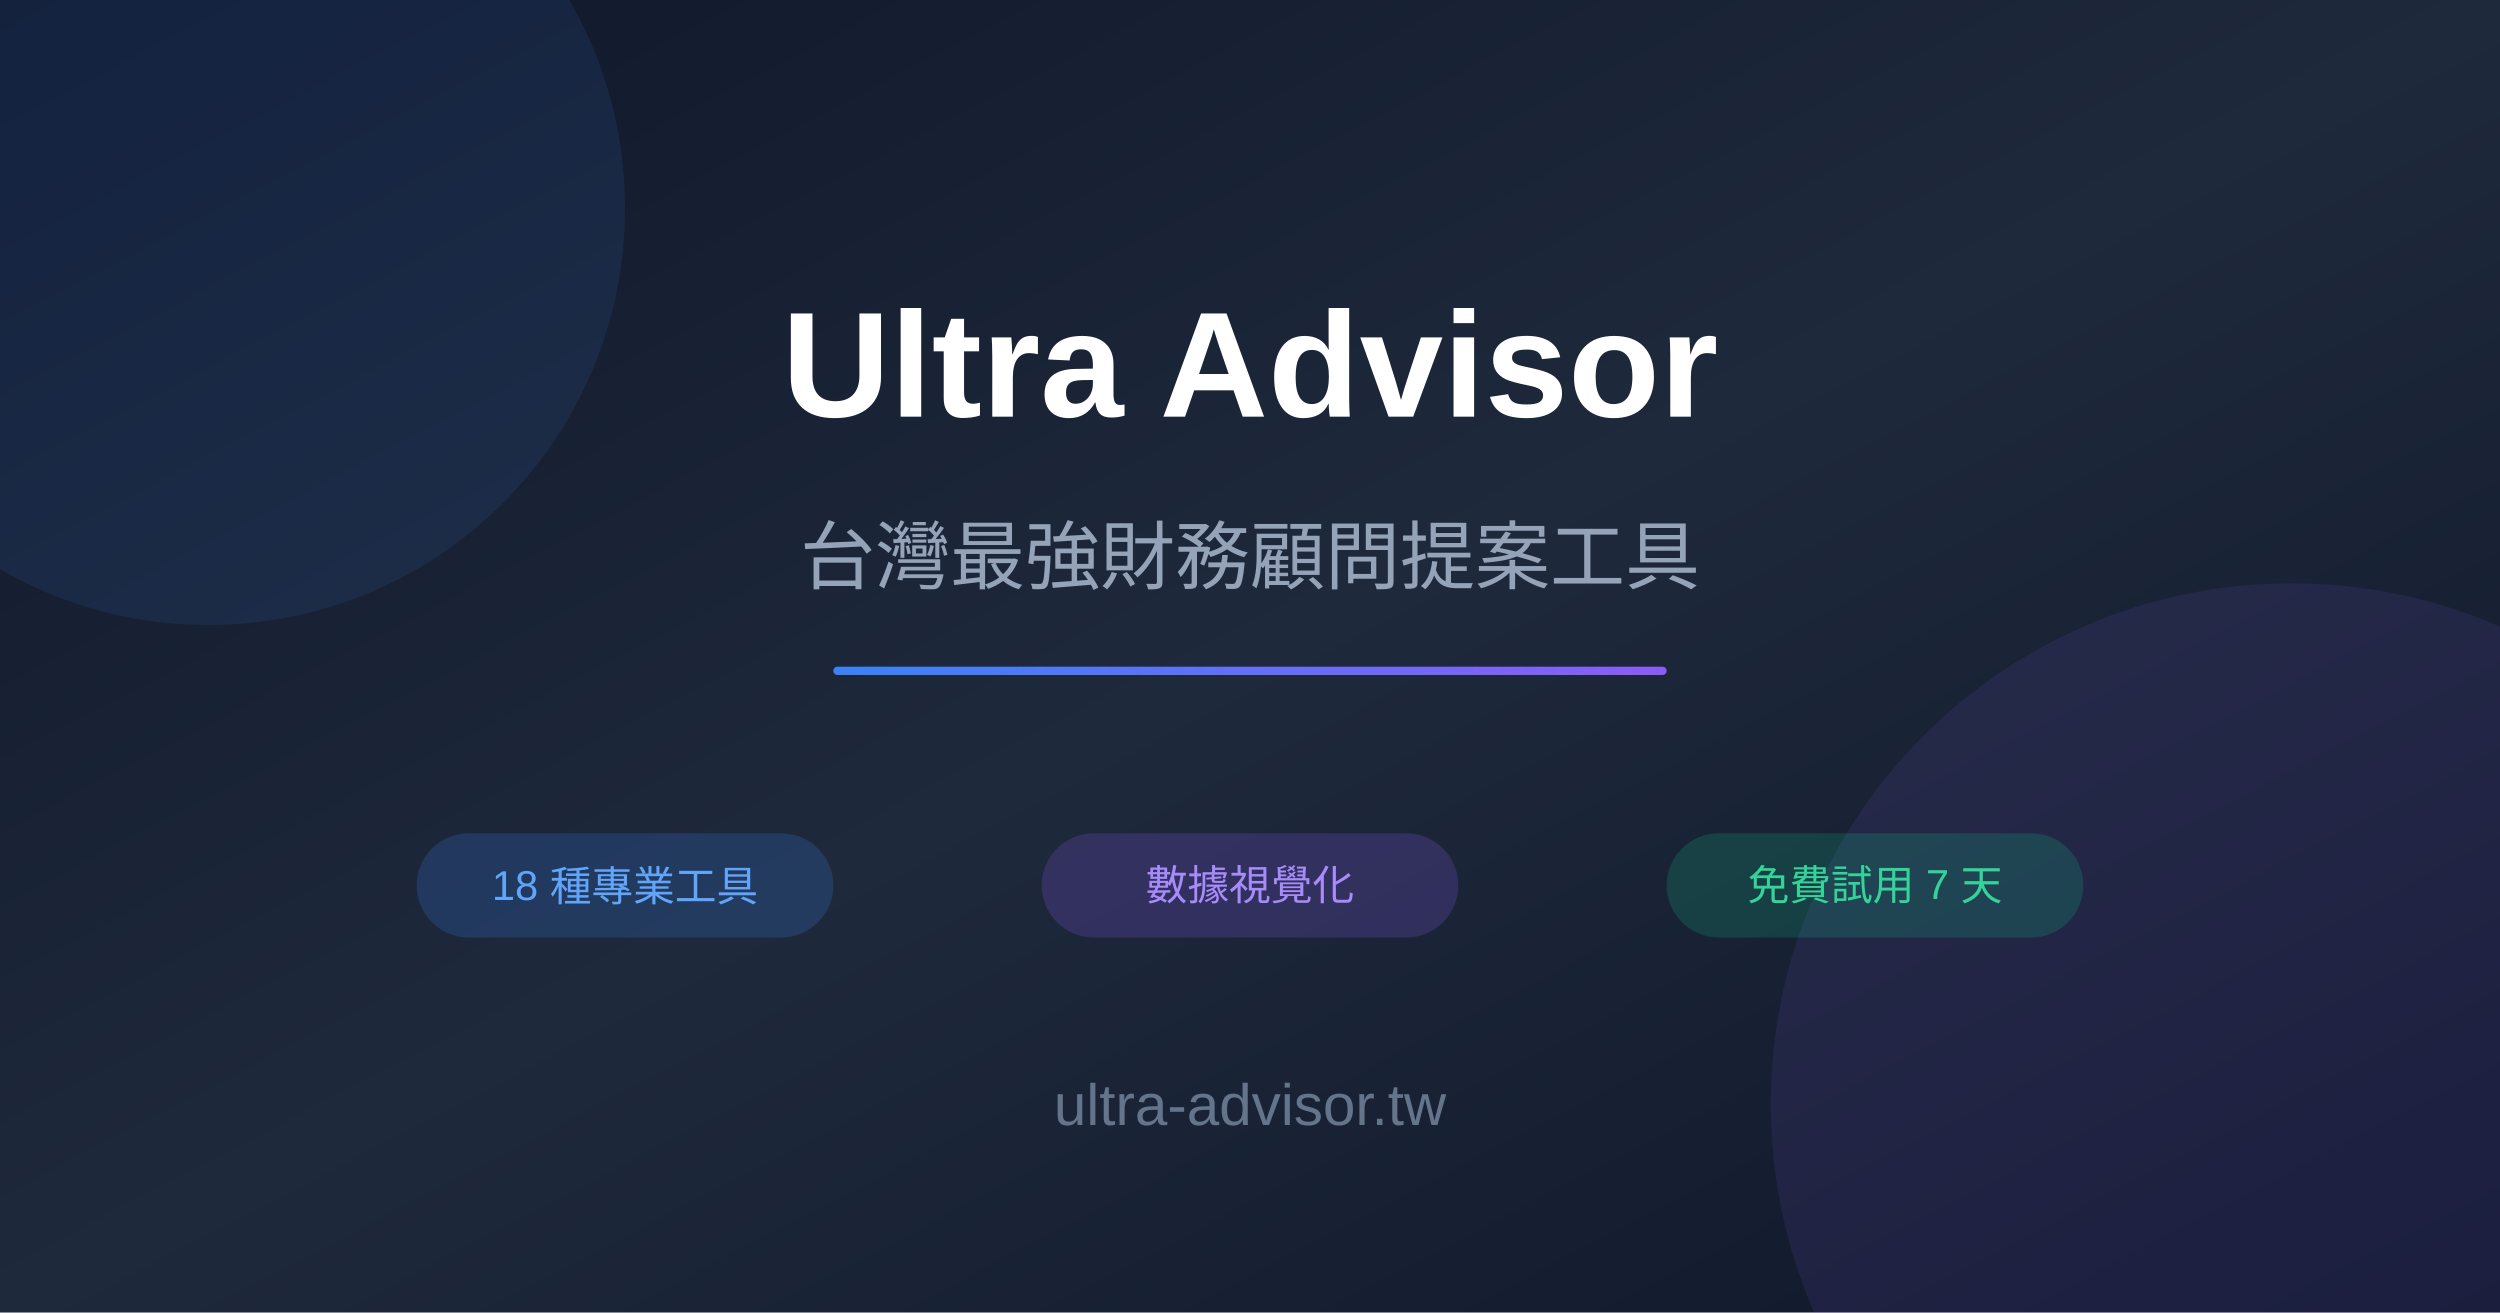
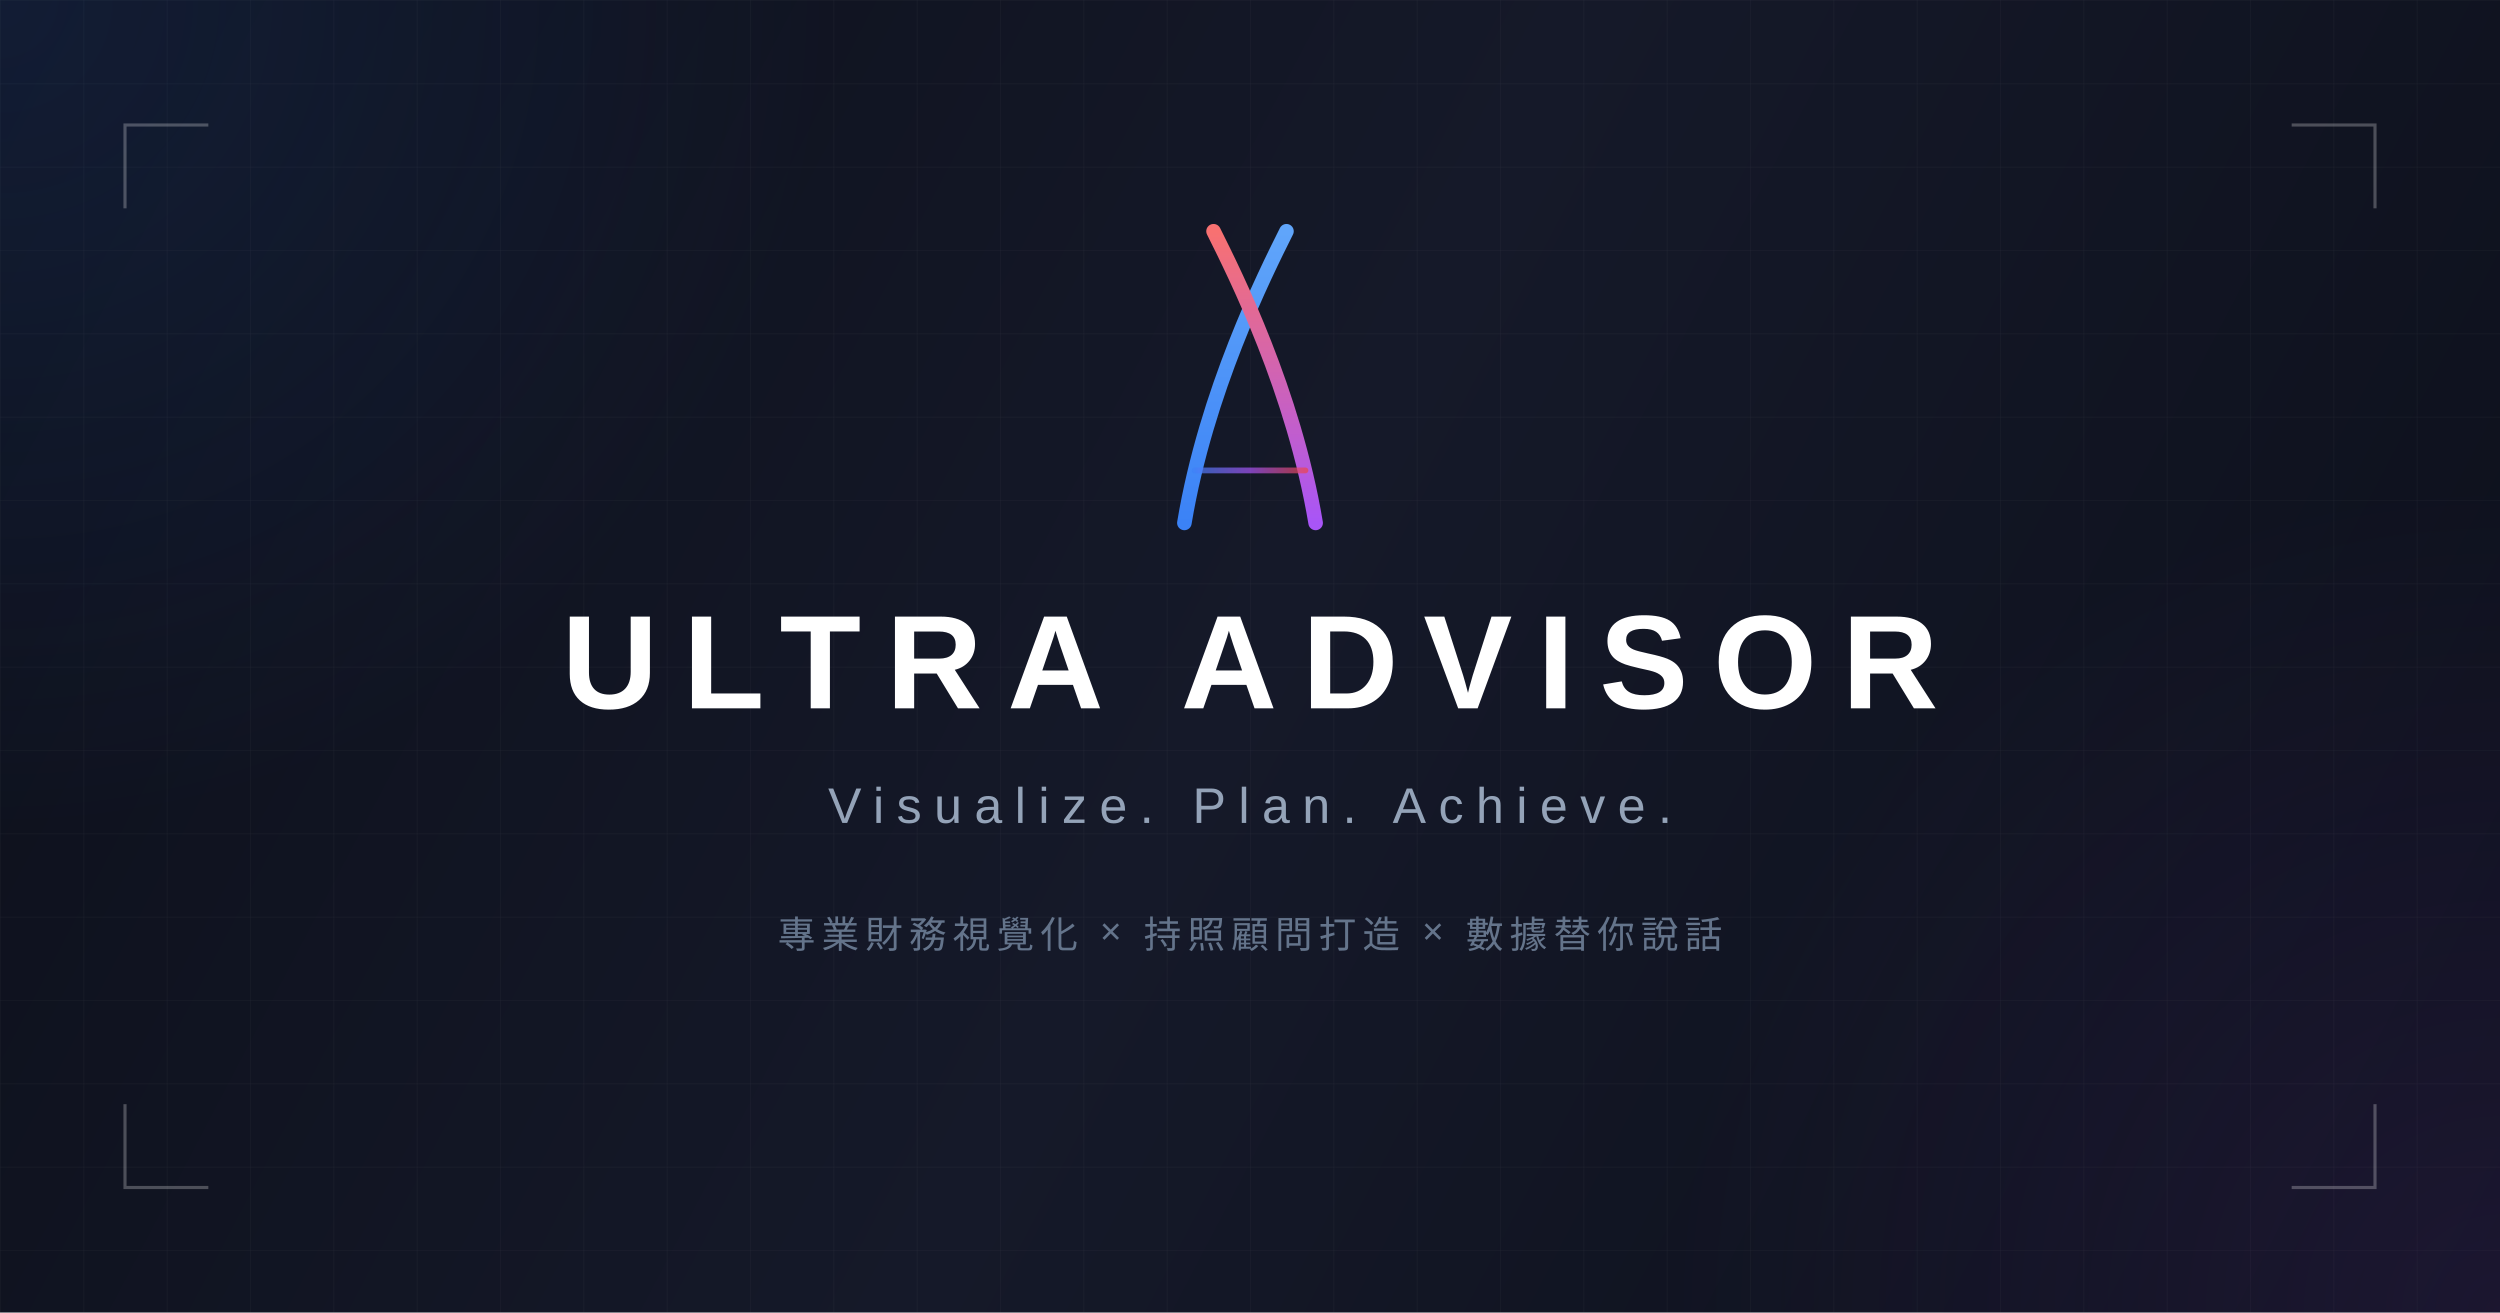
<svg xmlns="http://www.w3.org/2000/svg" width="1200" height="630" viewBox="0 0 1200 630" fill="none">
  <defs>
-     <linearGradient id="bg-gradient" x1="0%" y1="0%" x2="100%" y2="100%">
-       <stop offset="0%" style="stop-color:#0f172a" />
-       <stop offset="50%" style="stop-color:#1e293b" />
-       <stop offset="100%" style="stop-color:#0f172a" />
+     <linearGradient id="bg" x1="0" y1="0" x2="1200" y2="630" gradientUnits="userSpaceOnUse">
+       <stop offset="0%" stop-color="#0c0f1a" />
+       <stop offset="50%" stop-color="#151929" />
+       <stop offset="100%" stop-color="#0c0f1a" />
    </linearGradient>
-     <linearGradient id="accent-gradient" x1="0%" y1="0%" x2="100%" y2="0%">
-       <stop offset="0%" style="stop-color:#3b82f6" />
-       <stop offset="100%" style="stop-color:#8b5cf6" />
+     <linearGradient id="stroke-blue" x1="0" y1="0" x2="0" y2="1" gradientUnits="objectBoundingBox">
+       <stop offset="0%" stop-color="#60a5fa" />
+       <stop offset="100%" stop-color="#3b82f6" />
    </linearGradient>
+     <linearGradient id="stroke-red" x1="0" y1="0" x2="0" y2="1" gradientUnits="objectBoundingBox">
+       <stop offset="0%" stop-color="#f87171" />
+       <stop offset="100%" stop-color="#a855f7" />
+     </linearGradient>
+     <linearGradient id="bar-grad" x1="0" y1="0" x2="1" y2="0" gradientUnits="objectBoundingBox">
+       <stop offset="0%" stop-color="#3b82f6" />
+       <stop offset="50%" stop-color="#a855f7" />
+       <stop offset="100%" stop-color="#ef4444" />
+     </linearGradient>
+     <pattern id="grid" width="40" height="40" patternUnits="userSpaceOnUse">
+       <path d="M 40 0 L 0 0 0 40" fill="none" stroke="#ffffff" stroke-width="0.3" opacity="0.08" />
+     </pattern>
+     <radialGradient id="glow-tl" cx="0" cy="0" r="400" gradientUnits="userSpaceOnUse">
+       <stop offset="0%" stop-color="#3b82f6" stop-opacity="0.12" />
+       <stop offset="100%" stop-color="#3b82f6" stop-opacity="0" />
+     </radialGradient>
+     <radialGradient id="glow-br" cx="1200" cy="630" r="400" gradientUnits="userSpaceOnUse">
+       <stop offset="0%" stop-color="#a855f7" stop-opacity="0.10" />
+       <stop offset="100%" stop-color="#a855f7" stop-opacity="0" />
+     </radialGradient>
  </defs>
-   <rect width="1200" height="630" fill="url(#bg-gradient)" />
-   <circle cx="100" cy="100" r="200" fill="#3b82f6" opacity="0.1" />
-   <circle cx="1100" cy="530" r="250" fill="#8b5cf6" opacity="0.1" />
-   <text x="600" y="200" text-anchor="middle" font-family="Arial, sans-serif" font-size="72" font-weight="bold" fill="white">
-     Ultra Advisor
+   <rect width="1200" height="630" fill="url(#bg)" />
+   <rect width="1200" height="630" fill="url(#grid)" />
+   <rect width="1200" height="630" fill="url(#glow-tl)" />
+   <rect width="1200" height="630" fill="url(#glow-br)" />
+   <path d="M 60 100 L 60 60 L 100 60" fill="none" stroke="#ffffff" stroke-width="1.5" opacity="0.25" />
+   <path d="M 1140 100 L 1140 60 L 1100 60" fill="none" stroke="#ffffff" stroke-width="1.5" opacity="0.25" />
+   <path d="M 60 530 L 60 570 L 100 570" fill="none" stroke="#ffffff" stroke-width="1.5" opacity="0.25" />
+   <path d="M 1140 530 L 1140 570 L 1100 570" fill="none" stroke="#ffffff" stroke-width="1.5" opacity="0.25" />
+   <g transform="translate(600, 195) scale(0.7)">
+     <path d="M -45 80 C -30 -10, 10 -90, 25 -120" fill="none" stroke="url(#stroke-blue)" stroke-width="10" stroke-linecap="round" />
+     <path d="M 45 80 C 30 -10, -10 -90, -25 -120" fill="none" stroke="url(#stroke-red)" stroke-width="10" stroke-linecap="round" />
+     <rect x="-40" y="42" width="80" height="4" rx="2" fill="url(#bar-grad)" opacity="0.7" />
+   </g>
+   <text x="600" y="340" text-anchor="middle" font-family="'Segoe UI', 'SF Pro Display', Arial, sans-serif" font-size="64" font-weight="800" letter-spacing="12" fill="white">
+     ULTRA ADVISOR
  </text>
-   <text x="600" y="280" text-anchor="middle" font-family="Arial, sans-serif" font-size="36" fill="#94a3b8">
-     台灣最強財務顧問提案工具
+   <text x="600" y="395" text-anchor="middle" font-family="'Segoe UI', 'SF Pro Display', Arial, sans-serif" font-size="24" font-weight="300" letter-spacing="6" fill="#94a3b8">
+     Visualize. Plan. Achieve.
  </text>
-   <rect x="400" y="320" width="400" height="4" rx="2" fill="url(#accent-gradient)" />
-   <g transform="translate(200, 400)">
-     <rect width="200" height="50" rx="25" fill="#3b82f6" opacity="0.2" />
-     <text x="100" y="32" text-anchor="middle" font-family="Arial, sans-serif" font-size="20" fill="#60a5fa">18 種專業工具</text>
-   </g>
-   <g transform="translate(500, 400)">
-     <rect width="200" height="50" rx="25" fill="#8b5cf6" opacity="0.2" />
-     <text x="100" y="32" text-anchor="middle" font-family="Arial, sans-serif" font-size="20" fill="#a78bfa">數據視覺化</text>
-   </g>
-   <g transform="translate(800, 400)">
-     <rect width="200" height="50" rx="25" fill="#10b981" opacity="0.2" />
-     <text x="100" y="32" text-anchor="middle" font-family="Arial, sans-serif" font-size="20" fill="#34d399">免費試用 7 天</text>
-   </g>
-   <text x="600" y="540" text-anchor="middle" font-family="Arial, sans-serif" font-size="28" fill="#64748b">
-     ultra-advisor.tw
+   <text x="600" y="455" text-anchor="middle" font-family="'Noto Sans TC', 'Microsoft JhengHei', sans-serif" font-size="18" font-weight="400" letter-spacing="3" fill="#64748b">
+     專業財務視覺化 × 持照顧問打造 × 數據替你說話
  </text>
</svg>
